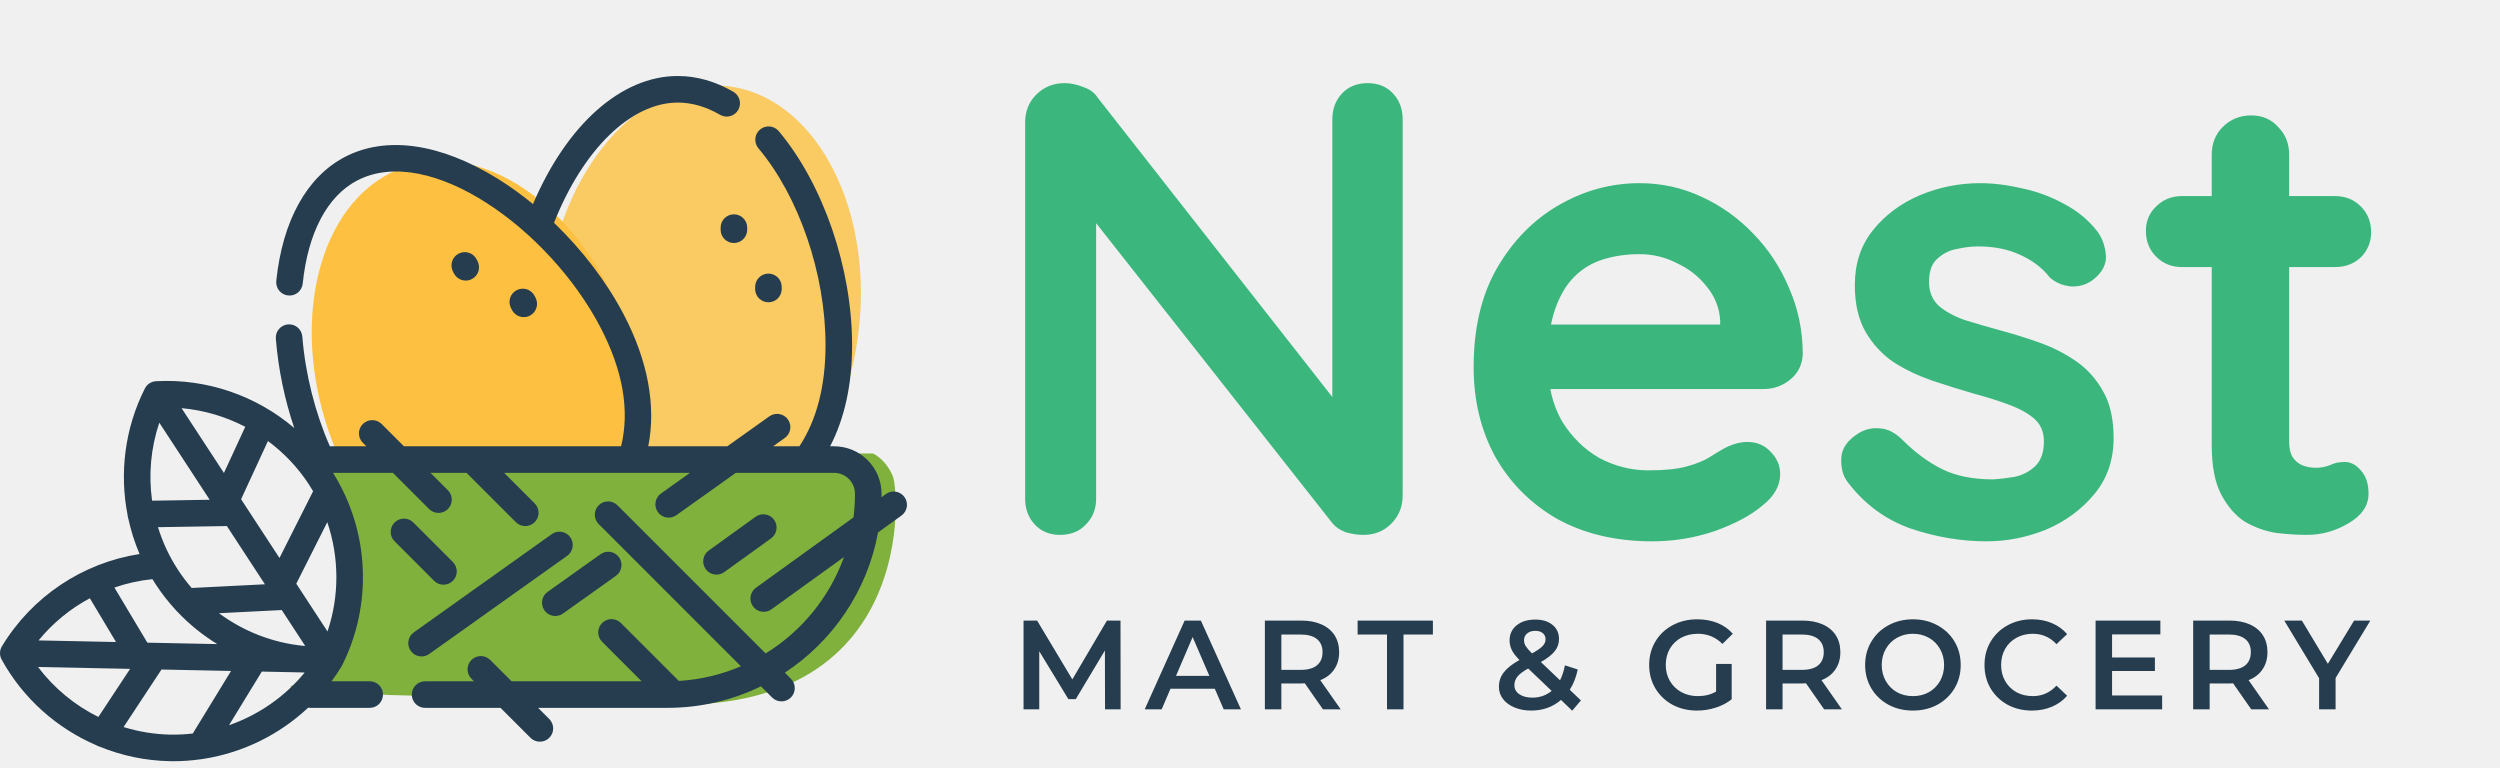
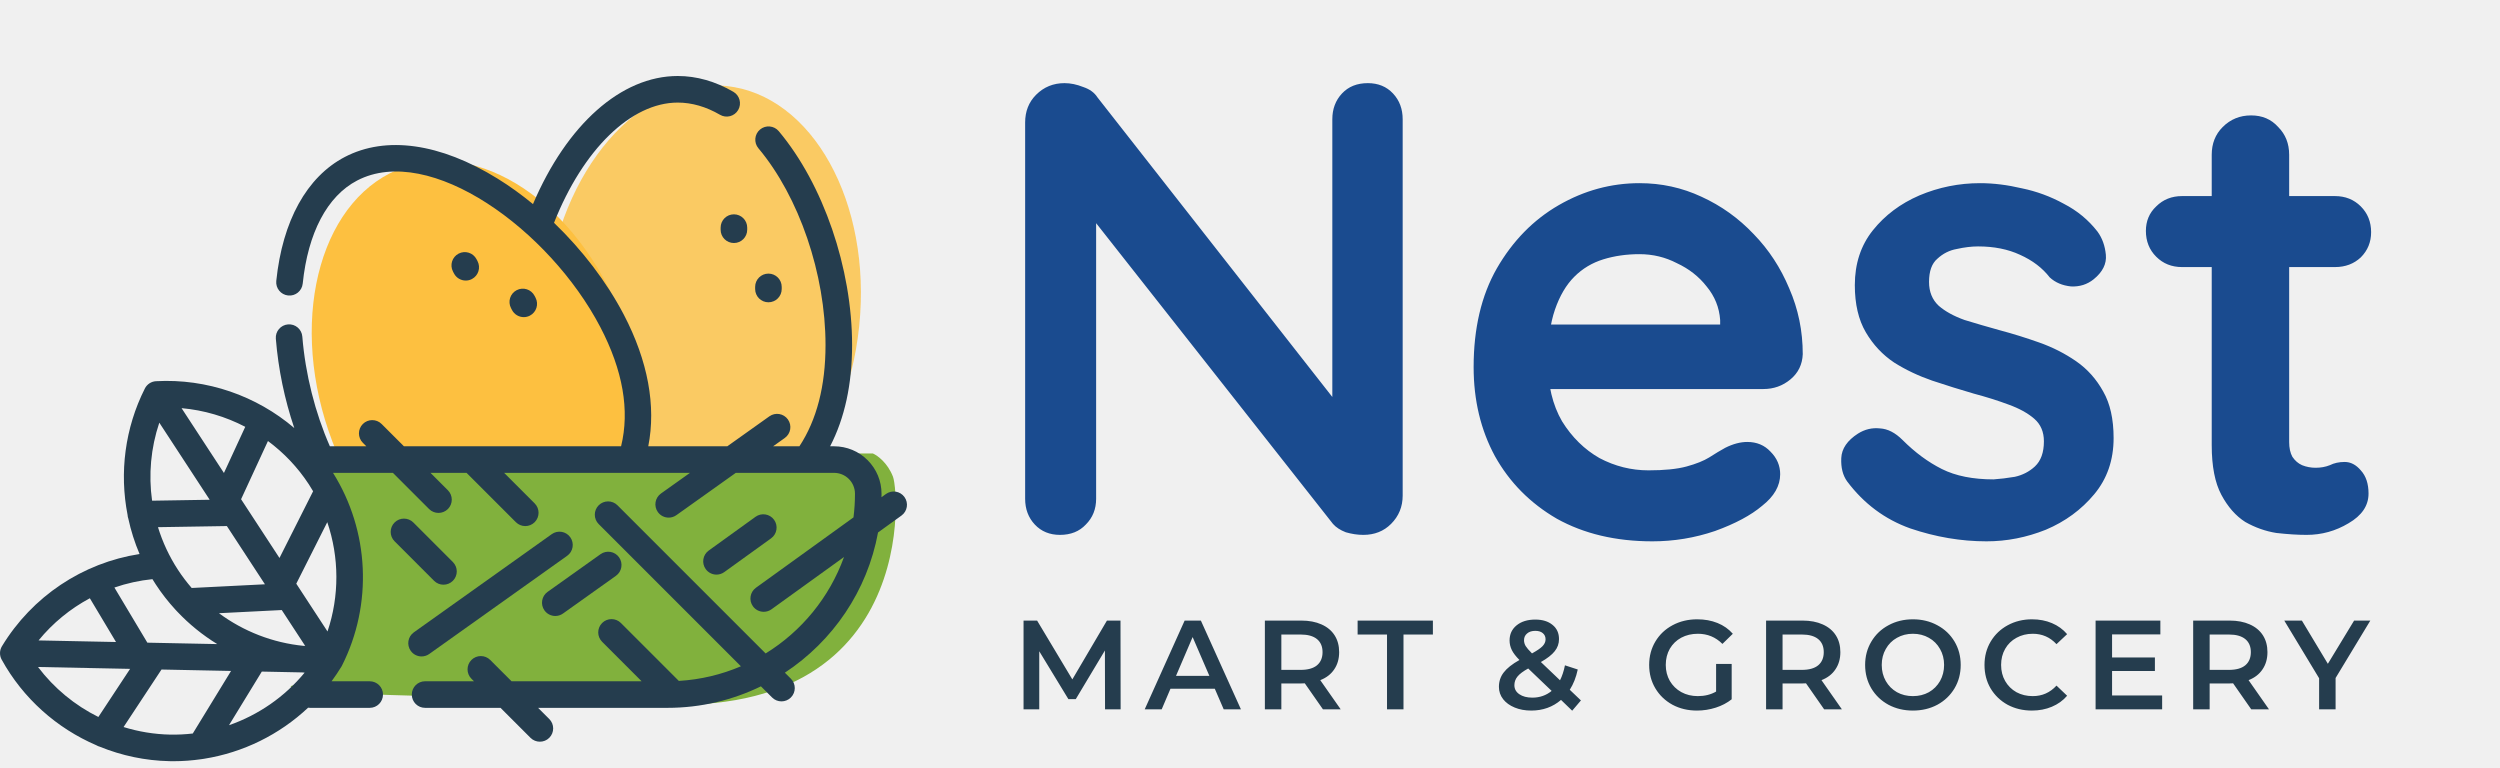
<svg xmlns="http://www.w3.org/2000/svg" width="215" height="66" viewBox="0 0 215 66" fill="none">
  <g clip-path="url(#clip0)">
    <ellipse opacity="0.8" cx="60.443" cy="26.667" rx="13.519" ry="19.377" transform="rotate(5.91321 60.4431 26.6666)" fill="#FDC040" />
    <ellipse cx="41.055" cy="32.706" rx="13.519" ry="19.377" transform="rotate(-18.8509 41.0546 32.7057)" fill="#FDC040" />
    <path d="M27 39H75.071C75.455 39.167 76.337 39.8 76.797 41C77.373 42.5 79 64.5 51.5 60C29.862 60 24.813 59.333 25.005 59C29 58 29.5 54 30 51C30.5 48 27 39 27 39Z" fill="#81B13D" />
    <path d="M63.117 18.432C62.486 18.432 61.974 18.944 61.974 19.575V19.757C61.974 20.389 62.486 20.9 63.117 20.9C63.748 20.9 64.26 20.389 64.26 19.757V19.575C64.26 18.944 63.748 18.432 63.117 18.432Z" fill="#253D4E" />
    <path d="M66.085 23.53C65.454 23.53 64.942 24.041 64.942 24.672V24.855C64.942 25.486 65.454 25.997 66.085 25.997C66.716 25.997 67.227 25.486 67.227 24.855V24.672C67.227 24.041 66.716 23.53 66.085 23.53Z" fill="#253D4E" />
    <path d="M41.067 22.457L40.982 22.295C40.69 21.735 40 21.518 39.441 21.811C38.881 22.103 38.665 22.793 38.957 23.352L39.041 23.514C39.245 23.905 39.643 24.128 40.055 24.128C40.233 24.128 40.414 24.087 40.583 23.998C41.142 23.706 41.359 23.016 41.067 22.457Z" fill="#253D4E" />
    <path d="M46.057 25.602L45.972 25.44C45.68 24.88 44.99 24.663 44.431 24.956C43.871 25.248 43.655 25.938 43.947 26.497L44.031 26.659C44.235 27.05 44.633 27.273 45.045 27.273C45.223 27.273 45.404 27.232 45.573 27.143C46.132 26.851 46.349 26.161 46.057 25.602Z" fill="#253D4E" />
    <path d="M38.947 48.334L35.549 44.935C35.103 44.489 34.379 44.489 33.933 44.935C33.487 45.381 33.487 46.105 33.933 46.551L37.331 49.95C37.555 50.173 37.847 50.284 38.139 50.284C38.432 50.284 38.724 50.173 38.947 49.95C39.394 49.503 39.394 48.78 38.947 48.334Z" fill="#253D4E" />
    <path d="M49.045 46.205C48.68 45.691 47.966 45.57 47.452 45.936L35.591 54.381C35.077 54.746 34.957 55.46 35.323 55.974C35.546 56.287 35.898 56.454 36.255 56.454C36.484 56.454 36.715 56.385 36.916 56.242L48.777 47.798C49.291 47.432 49.411 46.719 49.045 46.205Z" fill="#253D4E" />
    <path d="M53.239 47.928C52.873 47.414 52.16 47.294 51.645 47.66L47.092 50.901C46.578 51.267 46.458 51.981 46.824 52.495C47.047 52.808 47.399 52.975 47.756 52.975C47.985 52.975 48.217 52.906 48.418 52.763L52.97 49.521C53.484 49.156 53.604 48.442 53.239 47.928Z" fill="#253D4E" />
    <path d="M77.784 42.744C77.415 42.232 76.701 42.116 76.189 42.485L75.808 42.76C75.81 42.662 75.812 42.564 75.812 42.466C75.812 41.376 75.388 40.35 74.616 39.575C73.844 38.805 72.818 38.381 71.728 38.381H71.39C72.644 35.958 73.28 33.041 73.28 29.673C73.28 23.068 70.805 15.848 66.973 11.28C66.567 10.797 65.847 10.734 65.363 11.139C64.88 11.545 64.817 12.266 65.222 12.749C68.729 16.93 70.995 23.573 70.995 29.673C70.995 33.188 70.24 36.114 68.749 38.381H66.487L67.492 37.666C68.007 37.3 68.126 36.586 67.76 36.072C67.395 35.558 66.682 35.438 66.167 35.804L62.547 38.381H55.751C56.436 34.912 55.722 31.036 53.653 27.071C52.171 24.234 50.067 21.488 47.646 19.162C50.139 12.856 54.265 8.822 58.286 8.822C59.5 8.822 60.724 9.175 61.922 9.872C62.468 10.189 63.167 10.004 63.484 9.458C63.801 8.913 63.616 8.213 63.071 7.896C61.519 6.994 59.909 6.536 58.286 6.536C53.422 6.536 48.745 10.716 45.837 17.552C44.846 16.737 43.82 15.995 42.774 15.35C37.852 12.31 33.191 11.654 29.65 13.502C26.385 15.209 24.293 18.993 23.76 24.158C23.695 24.786 24.151 25.347 24.779 25.412C25.408 25.478 25.968 25.02 26.033 24.393C26.484 20.016 28.145 16.867 30.708 15.528C36.949 12.27 47.255 19.757 51.627 28.129C53.571 31.853 54.169 35.297 53.413 38.381H40.602C40.599 38.381 40.596 38.381 40.593 38.381H34.738L32.82 36.464C32.374 36.018 31.65 36.018 31.204 36.464C30.758 36.91 30.758 37.633 31.204 38.08L31.506 38.381H28.369C27.096 35.489 26.259 32.167 26 28.945C25.95 28.316 25.399 27.846 24.77 27.898C24.141 27.948 23.672 28.499 23.722 29.128C23.933 31.747 24.474 34.352 25.308 36.811C22.051 34.036 17.798 32.545 13.418 32.783C13.01 32.805 12.645 33.044 12.46 33.408C10.742 36.811 10.259 40.651 10.972 44.288C10.978 44.398 11 44.504 11.036 44.603C11.26 45.641 11.583 46.66 12.002 47.646C7.111 48.405 2.769 51.287 0.165 55.581C-0.046 55.931 -0.055 56.367 0.142 56.725C1.983 60.066 4.885 62.633 8.294 64.096C8.385 64.149 8.48 64.19 8.578 64.216C10.461 64.983 12.491 65.417 14.579 65.46C14.693 65.463 14.807 65.464 14.921 65.464C15.733 65.464 16.539 65.402 17.332 65.287C17.407 65.282 17.481 65.273 17.553 65.254C20.911 64.72 24.033 63.178 26.498 60.861C26.554 60.869 26.611 60.875 26.669 60.875H31.796C32.427 60.875 32.938 60.364 32.938 59.732C32.938 59.101 32.427 58.59 31.796 58.59H28.515C28.815 58.183 29.099 57.763 29.364 57.326C29.372 57.313 29.378 57.299 29.386 57.285C29.393 57.273 29.401 57.262 29.407 57.249C32.069 51.977 31.767 45.653 28.64 40.666H33.791L36.902 43.777C37.125 44 37.417 44.111 37.71 44.111C38.002 44.111 38.294 44 38.518 43.777C38.964 43.331 38.964 42.607 38.518 42.161L37.023 40.666H40.124L44.366 44.908C44.589 45.131 44.882 45.243 45.174 45.243C45.466 45.243 45.759 45.131 45.982 44.908C46.428 44.462 46.428 43.738 45.982 43.292L43.356 40.666H54.271C54.272 40.666 54.273 40.667 54.275 40.667C54.276 40.667 54.277 40.666 54.278 40.666H59.338L56.843 42.442C56.329 42.808 56.209 43.522 56.575 44.036C56.798 44.349 57.15 44.516 57.507 44.516C57.736 44.516 57.968 44.447 58.169 44.304L63.278 40.666H69.345C69.345 40.666 69.346 40.666 69.347 40.666C69.348 40.666 69.348 40.666 69.349 40.666H71.729C72.209 40.666 72.662 40.853 73.001 41.191C73.341 41.532 73.528 41.985 73.528 42.465C73.528 43.153 73.484 43.831 73.4 44.496L65.011 50.546C64.499 50.915 64.383 51.629 64.752 52.141C64.976 52.451 65.325 52.615 65.68 52.615C65.912 52.615 66.145 52.545 66.347 52.4L72.584 47.903C71.338 51.37 68.936 54.29 65.845 56.197L53.103 43.455C52.657 43.009 51.934 43.009 51.487 43.455C51.041 43.902 51.041 44.625 51.487 45.071L63.717 57.301C62.061 58.009 60.264 58.446 58.38 58.559L53.398 53.578C52.952 53.132 52.229 53.132 51.783 53.578C51.336 54.024 51.336 54.748 51.783 55.194L55.178 58.589H43.993L42.159 56.756C41.713 56.31 40.99 56.31 40.544 56.756C40.097 57.203 40.097 57.926 40.544 58.372L40.761 58.589H36.556C35.925 58.589 35.414 59.101 35.414 59.732C35.414 60.363 35.925 60.875 36.556 60.875H43.045L45.622 63.452C45.845 63.675 46.138 63.786 46.43 63.786C46.722 63.786 47.015 63.675 47.238 63.452C47.684 63.005 47.684 62.282 47.238 61.836L46.277 60.875H57.401C60.282 60.875 63.01 60.209 65.44 59.025L66.4 59.984C66.623 60.208 66.916 60.319 67.208 60.319C67.5 60.319 67.793 60.208 68.016 59.984C68.462 59.538 68.462 58.815 68.016 58.368L67.499 57.851C71.618 55.139 74.589 50.82 75.511 45.792L77.526 44.339C78.037 43.97 78.153 43.256 77.784 42.744ZM26.56 41.651C26.688 41.847 26.809 42.047 26.927 42.248L24.035 47.986L20.733 42.933L23.044 37.928C24.409 38.939 25.606 40.192 26.56 41.651ZM22.784 50.249L16.485 50.566C16.06 50.076 15.665 49.556 15.306 49.006C14.554 47.856 13.981 46.62 13.586 45.337L19.511 45.241L22.784 50.249ZM21.091 36.706L19.258 40.676L15.614 35.101C17.541 35.272 19.401 35.825 21.091 36.706ZM13.7 36.35L18.033 42.979L13.079 43.06C12.765 40.823 12.969 38.522 13.7 36.35ZM13.11 49.807C13.202 49.958 13.296 50.108 13.393 50.256C13.9 51.033 14.468 51.758 15.086 52.43C15.131 52.489 15.182 52.543 15.237 52.592C16.263 53.679 17.424 54.619 18.684 55.392L12.673 55.269L9.839 50.528C10.888 50.166 11.985 49.922 13.11 49.807ZM7.727 51.449L9.977 55.213L3.316 55.076C4.543 53.577 6.045 52.348 7.727 51.449ZM8.46 61.66C6.436 60.656 4.651 59.19 3.27 57.361L11.188 57.523L8.46 61.66ZM16.579 63.082C15.935 63.156 15.283 63.189 14.625 63.176C13.252 63.147 11.908 62.923 10.627 62.525L13.889 57.579L19.87 57.702L16.579 63.082ZM19.694 62.368L22.516 57.756L25.985 57.828C26.056 57.834 26.127 57.839 26.199 57.845C24.48 59.932 22.218 61.491 19.694 62.368ZM26.118 55.545C23.467 55.285 20.947 54.302 18.83 52.736L24.231 52.464L26.246 55.548L26.118 55.545ZM28.166 54.307L25.48 50.197L28.146 44.907C29.177 47.936 29.195 51.25 28.166 54.307Z" fill="#253D4E" />
    <path d="M66.571 44.703C66.202 44.191 65.488 44.075 64.976 44.444L60.95 47.347C60.438 47.717 60.322 48.431 60.691 48.943C60.915 49.252 61.264 49.417 61.619 49.417C61.851 49.417 62.084 49.347 62.286 49.201L66.313 46.298C66.825 45.929 66.94 45.215 66.571 44.703Z" fill="#253D4E" />
  </g>
  <path d="M95.033 61L95.022 55.942L92.515 60.128H91.883L89.376 56.008V61H88.025V53.37H89.191L92.221 58.428L95.197 53.37H96.363L96.374 61H95.033ZM104.474 59.234H100.659L99.906 61H98.446L101.879 53.37H103.275L106.719 61H105.237L104.474 59.234ZM104.005 58.122L102.566 54.787L101.138 58.122H104.005ZM113.772 61L112.213 58.766C112.147 58.773 112.049 58.776 111.919 58.776H110.196V61H108.779V53.37H111.919C112.58 53.37 113.154 53.479 113.641 53.697C114.135 53.915 114.513 54.227 114.774 54.634C115.036 55.041 115.167 55.525 115.167 56.084C115.167 56.658 115.025 57.152 114.742 57.566C114.465 57.981 114.066 58.289 113.543 58.493L115.298 61H113.772ZM113.739 56.084C113.739 55.597 113.579 55.223 113.259 54.961C112.939 54.7 112.471 54.569 111.853 54.569H110.196V57.61H111.853C112.471 57.61 112.939 57.479 113.259 57.218C113.579 56.949 113.739 56.571 113.739 56.084ZM119.283 54.569H116.755V53.37H123.229V54.569H120.7V61H119.283V54.569ZM135.208 61.12L134.248 60.193C133.536 60.804 132.682 61.109 131.687 61.109C131.156 61.109 130.68 61.022 130.259 60.847C129.837 60.673 129.507 60.433 129.267 60.128C129.027 59.816 128.907 59.463 128.907 59.071C128.907 58.598 129.045 58.184 129.322 57.828C129.598 57.465 130.048 57.109 130.673 56.76C130.368 56.455 130.15 56.171 130.019 55.91C129.888 55.641 129.823 55.365 129.823 55.081C129.823 54.544 130.023 54.111 130.422 53.784C130.829 53.45 131.367 53.283 132.036 53.283C132.653 53.283 133.147 53.435 133.518 53.741C133.889 54.038 134.074 54.446 134.074 54.961C134.074 55.354 133.95 55.703 133.703 56.008C133.464 56.313 133.068 56.622 132.515 56.934L134.161 58.504C134.343 58.148 134.485 57.719 134.586 57.218L135.687 57.577C135.542 58.253 135.313 58.834 135 59.321L135.96 60.237L135.208 61.12ZM132.036 54.253C131.738 54.253 131.502 54.329 131.327 54.482C131.153 54.627 131.066 54.82 131.066 55.059C131.066 55.234 131.113 55.401 131.207 55.561C131.302 55.714 131.483 55.924 131.752 56.193C132.188 55.953 132.49 55.746 132.657 55.572C132.831 55.39 132.919 55.194 132.919 54.983C132.919 54.758 132.839 54.58 132.679 54.449C132.526 54.318 132.312 54.253 132.036 54.253ZM131.785 59.997C132.417 59.997 132.969 59.805 133.442 59.419L131.425 57.49C130.989 57.73 130.68 57.962 130.499 58.188C130.324 58.406 130.237 58.653 130.237 58.929C130.237 59.249 130.379 59.507 130.662 59.703C130.946 59.899 131.32 59.997 131.785 59.997ZM147.584 57.098H148.924V60.139C148.532 60.451 148.074 60.691 147.551 60.858C147.028 61.025 146.49 61.109 145.938 61.109C145.16 61.109 144.459 60.942 143.834 60.608C143.209 60.266 142.719 59.797 142.363 59.202C142.006 58.606 141.828 57.934 141.828 57.185C141.828 56.437 142.006 55.764 142.363 55.169C142.719 54.573 143.209 54.108 143.834 53.773C144.466 53.432 145.175 53.261 145.96 53.261C146.599 53.261 147.18 53.366 147.704 53.577C148.227 53.788 148.666 54.097 149.022 54.504L148.129 55.376C147.547 54.794 146.846 54.504 146.025 54.504C145.487 54.504 145.008 54.616 144.586 54.842C144.172 55.067 143.845 55.383 143.605 55.79C143.373 56.197 143.256 56.662 143.256 57.185C143.256 57.694 143.373 58.151 143.605 58.558C143.845 58.965 144.172 59.285 144.586 59.518C145.008 59.75 145.484 59.866 146.014 59.866C146.61 59.866 147.133 59.736 147.584 59.474V57.098ZM156.875 61L155.317 58.766C155.251 58.773 155.153 58.776 155.022 58.776H153.3V61H151.883V53.37H155.022C155.684 53.37 156.258 53.479 156.745 53.697C157.239 53.915 157.617 54.227 157.878 54.634C158.14 55.041 158.271 55.525 158.271 56.084C158.271 56.658 158.129 57.152 157.846 57.566C157.569 57.981 157.17 58.289 156.647 58.493L158.401 61H156.875ZM156.843 56.084C156.843 55.597 156.683 55.223 156.363 54.961C156.043 54.7 155.575 54.569 154.957 54.569H153.3V57.61H154.957C155.575 57.61 156.043 57.479 156.363 57.218C156.683 56.949 156.843 56.571 156.843 56.084ZM164.51 61.109C163.733 61.109 163.032 60.942 162.407 60.608C161.782 60.266 161.291 59.797 160.935 59.202C160.579 58.598 160.401 57.926 160.401 57.185C160.401 56.444 160.579 55.775 160.935 55.179C161.291 54.576 161.782 54.108 162.407 53.773C163.032 53.432 163.733 53.261 164.51 53.261C165.288 53.261 165.989 53.432 166.614 53.773C167.239 54.108 167.729 54.573 168.086 55.169C168.442 55.764 168.62 56.437 168.62 57.185C168.62 57.934 168.442 58.606 168.086 59.202C167.729 59.797 167.239 60.266 166.614 60.608C165.989 60.942 165.288 61.109 164.51 61.109ZM164.51 59.866C165.019 59.866 165.477 59.754 165.884 59.529C166.291 59.296 166.61 58.976 166.843 58.569C167.075 58.155 167.192 57.694 167.192 57.185C167.192 56.676 167.075 56.218 166.843 55.812C166.61 55.397 166.291 55.078 165.884 54.852C165.477 54.62 165.019 54.504 164.51 54.504C164.002 54.504 163.544 54.62 163.137 54.852C162.73 55.078 162.41 55.397 162.178 55.812C161.945 56.218 161.829 56.676 161.829 57.185C161.829 57.694 161.945 58.155 162.178 58.569C162.41 58.976 162.73 59.296 163.137 59.529C163.544 59.754 164.002 59.866 164.51 59.866ZM174.743 61.109C173.973 61.109 173.275 60.942 172.65 60.608C172.033 60.266 171.546 59.797 171.19 59.202C170.841 58.606 170.667 57.934 170.667 57.185C170.667 56.437 170.845 55.764 171.201 55.169C171.557 54.573 172.044 54.108 172.661 53.773C173.286 53.432 173.984 53.261 174.754 53.261C175.379 53.261 175.949 53.37 176.465 53.588C176.981 53.806 177.417 54.122 177.773 54.536L176.858 55.397C176.306 54.801 175.626 54.504 174.82 54.504C174.296 54.504 173.828 54.62 173.413 54.852C172.999 55.078 172.676 55.394 172.443 55.801C172.211 56.208 172.095 56.669 172.095 57.185C172.095 57.701 172.211 58.162 172.443 58.569C172.676 58.976 172.999 59.296 173.413 59.529C173.828 59.754 174.296 59.866 174.82 59.866C175.626 59.866 176.306 59.565 176.858 58.962L177.773 59.834C177.417 60.248 176.978 60.564 176.455 60.782C175.939 61 175.368 61.109 174.743 61.109ZM185.944 59.812V61H180.221V53.37H185.791V54.558H181.638V56.542H185.322V57.708H181.638V59.812H185.944ZM193.605 61L192.047 58.766C191.981 58.773 191.883 58.776 191.752 58.776H190.03V61H188.613V53.37H191.752C192.414 53.37 192.988 53.479 193.475 53.697C193.969 53.915 194.347 54.227 194.608 54.634C194.87 55.041 195.001 55.525 195.001 56.084C195.001 56.658 194.859 57.152 194.576 57.566C194.299 57.981 193.9 58.289 193.377 58.493L195.131 61H193.605ZM193.573 56.084C193.573 55.597 193.413 55.223 193.093 54.961C192.773 54.7 192.305 54.569 191.687 54.569H190.03V57.61H191.687C192.305 57.61 192.773 57.479 193.093 57.218C193.413 56.949 193.573 56.571 193.573 56.084ZM200.861 58.308V61H199.444V58.33L196.447 53.37H197.962L200.196 57.087L202.453 53.37H203.848L200.861 58.308Z" fill="#253D4E" />
-   <path d="M117.633 7.15C118.521 7.15 119.243 7.446 119.798 8.038C120.353 8.63 120.63 9.37 120.63 10.258V42.614C120.63 43.577 120.297 44.391 119.631 45.056C119.002 45.685 118.207 46 117.245 46C116.764 46 116.264 45.926 115.746 45.778C115.265 45.593 114.895 45.352 114.636 45.056L92.825 17.362L94.267 16.474V42.892C94.267 43.78 93.972 44.52 93.379 45.112C92.825 45.704 92.085 46 91.159 46C90.272 46 89.55 45.704 88.995 45.112C88.44 44.52 88.162 43.78 88.162 42.892V10.536C88.162 9.573 88.477 8.778 89.106 8.149C89.772 7.483 90.586 7.15 91.548 7.15C92.066 7.15 92.603 7.261 93.157 7.483C93.713 7.668 94.12 7.964 94.379 8.371L115.524 35.344L114.58 36.01V10.258C114.58 9.37 114.858 8.63 115.413 8.038C115.968 7.446 116.708 7.15 117.633 7.15ZM142.106 46.555C138.961 46.555 136.223 45.907 133.892 44.612C131.598 43.281 129.822 41.486 128.564 39.229C127.343 36.972 126.732 34.419 126.732 31.57C126.732 28.24 127.398 25.41 128.73 23.078C130.099 20.71 131.875 18.898 134.058 17.64C136.241 16.381 138.554 15.752 140.996 15.752C142.883 15.752 144.659 16.141 146.324 16.918C148.026 17.695 149.524 18.768 150.819 20.137C152.114 21.469 153.132 23.023 153.872 24.799C154.649 26.575 155.037 28.462 155.037 30.46C155 31.348 154.649 32.069 153.983 32.624C153.317 33.179 152.54 33.457 151.652 33.457H130.451L128.786 27.907H149.154L147.933 29.017V27.518C147.859 26.445 147.471 25.483 146.768 24.633C146.102 23.782 145.251 23.116 144.215 22.634C143.216 22.116 142.143 21.858 140.996 21.858C139.886 21.858 138.85 22.006 137.888 22.302C136.926 22.598 136.093 23.097 135.39 23.8C134.687 24.503 134.132 25.447 133.725 26.631C133.318 27.814 133.115 29.313 133.115 31.126C133.115 33.124 133.522 34.826 134.336 36.232C135.187 37.601 136.26 38.656 137.555 39.395C138.887 40.099 140.293 40.45 141.773 40.45C143.142 40.45 144.233 40.339 145.047 40.117C145.861 39.895 146.509 39.636 146.99 39.34C147.508 39.007 147.97 38.73 148.377 38.508C149.043 38.175 149.672 38.008 150.264 38.008C151.078 38.008 151.744 38.285 152.262 38.84C152.817 39.395 153.095 40.043 153.095 40.783C153.095 41.782 152.577 42.688 151.541 43.502C150.579 44.316 149.228 45.038 147.489 45.667C145.75 46.259 143.956 46.555 142.106 46.555ZM158.849 41.394C158.479 40.876 158.312 40.209 158.349 39.395C158.386 38.581 158.867 37.879 159.792 37.286C160.384 36.916 161.013 36.769 161.679 36.843C162.345 36.88 162.993 37.212 163.622 37.842C164.695 38.914 165.823 39.747 167.007 40.339C168.191 40.931 169.671 41.227 171.447 41.227C172.002 41.19 172.613 41.116 173.279 41.005C173.945 40.857 174.518 40.561 174.999 40.117C175.517 39.636 175.776 38.914 175.776 37.953C175.776 37.139 175.499 36.491 174.944 36.01C174.389 35.529 173.649 35.122 172.724 34.789C171.836 34.456 170.837 34.142 169.727 33.846C168.58 33.513 167.396 33.142 166.175 32.736C164.991 32.328 163.899 31.811 162.9 31.181C161.901 30.515 161.087 29.646 160.458 28.573C159.829 27.5 159.515 26.149 159.515 24.521C159.515 22.672 160.033 21.099 161.069 19.804C162.105 18.509 163.437 17.51 165.065 16.807C166.73 16.104 168.469 15.752 170.282 15.752C171.429 15.752 172.631 15.9 173.889 16.197C175.147 16.456 176.35 16.899 177.497 17.529C178.644 18.12 179.606 18.916 180.383 19.915C180.79 20.47 181.03 21.136 181.104 21.913C181.178 22.69 180.827 23.393 180.05 24.022C179.495 24.466 178.847 24.669 178.107 24.633C177.367 24.558 176.757 24.299 176.276 23.855C175.647 23.041 174.796 22.394 173.723 21.913C172.687 21.432 171.484 21.192 170.115 21.192C169.56 21.192 168.95 21.265 168.284 21.413C167.655 21.524 167.1 21.802 166.619 22.246C166.138 22.653 165.897 23.319 165.897 24.244C165.897 25.095 166.175 25.779 166.73 26.297C167.285 26.779 168.025 27.186 168.95 27.518C169.912 27.814 170.929 28.11 172.002 28.407C173.112 28.703 174.241 29.054 175.388 29.461C176.535 29.868 177.589 30.404 178.551 31.07C179.513 31.736 180.29 32.606 180.882 33.679C181.474 34.715 181.77 36.047 181.77 37.675C181.77 39.562 181.215 41.172 180.105 42.504C178.995 43.836 177.608 44.853 175.943 45.556C174.278 46.222 172.576 46.555 170.837 46.555C168.654 46.555 166.471 46.185 164.288 45.445C162.105 44.668 160.292 43.318 158.849 41.394ZM187.655 16.863H200.808C201.696 16.863 202.436 17.159 203.028 17.75C203.62 18.343 203.916 19.082 203.916 19.971C203.916 20.822 203.62 21.543 203.028 22.135C202.436 22.69 201.696 22.968 200.808 22.968H187.655C186.767 22.968 186.027 22.672 185.435 22.079C184.843 21.488 184.547 20.747 184.547 19.86C184.547 19.009 184.843 18.305 185.435 17.75C186.027 17.159 186.767 16.863 187.655 16.863ZM193.593 9.925C194.555 9.925 195.332 10.258 195.924 10.924C196.553 11.553 196.868 12.348 196.868 13.31V38.008C196.868 38.526 196.96 38.952 197.145 39.285C197.367 39.617 197.645 39.858 197.978 40.006C198.348 40.154 198.736 40.228 199.143 40.228C199.587 40.228 199.994 40.154 200.364 40.006C200.734 39.821 201.16 39.728 201.641 39.728C202.159 39.728 202.621 39.969 203.028 40.45C203.472 40.931 203.694 41.597 203.694 42.448C203.694 43.484 203.121 44.335 201.974 45.001C200.864 45.667 199.661 46 198.366 46C197.589 46 196.72 45.944 195.758 45.834C194.833 45.685 193.945 45.371 193.094 44.89C192.28 44.372 191.595 43.595 191.04 42.559C190.485 41.523 190.208 40.099 190.208 38.285V13.31C190.208 12.348 190.522 11.553 191.151 10.924C191.817 10.258 192.631 9.925 193.593 9.925Z" fill="#3BB77E" />
+   <path d="M117.633 7.15C118.521 7.15 119.243 7.446 119.798 8.038C120.353 8.63 120.63 9.37 120.63 10.258V42.614C120.63 43.577 120.297 44.391 119.631 45.056C119.002 45.685 118.207 46 117.245 46C116.764 46 116.264 45.926 115.746 45.778C115.265 45.593 114.895 45.352 114.636 45.056L92.825 17.362L94.267 16.474V42.892C94.267 43.78 93.972 44.52 93.379 45.112C92.825 45.704 92.085 46 91.159 46C90.272 46 89.55 45.704 88.995 45.112C88.44 44.52 88.162 43.78 88.162 42.892V10.536C88.162 9.573 88.477 8.778 89.106 8.149C89.772 7.483 90.586 7.15 91.548 7.15C92.066 7.15 92.603 7.261 93.157 7.483C93.713 7.668 94.12 7.964 94.379 8.371L115.524 35.344L114.58 36.01V10.258C114.58 9.37 114.858 8.63 115.413 8.038C115.968 7.446 116.708 7.15 117.633 7.15ZM142.106 46.555C138.961 46.555 136.223 45.907 133.892 44.612C131.598 43.281 129.822 41.486 128.564 39.229C127.343 36.972 126.732 34.419 126.732 31.57C126.732 28.24 127.398 25.41 128.73 23.078C130.099 20.71 131.875 18.898 134.058 17.64C136.241 16.381 138.554 15.752 140.996 15.752C142.883 15.752 144.659 16.141 146.324 16.918C148.026 17.695 149.524 18.768 150.819 20.137C152.114 21.469 153.132 23.023 153.872 24.799C154.649 26.575 155.037 28.462 155.037 30.46C155 31.348 154.649 32.069 153.983 32.624C153.317 33.179 152.54 33.457 151.652 33.457H130.451L128.786 27.907H149.154L147.933 29.017V27.518C147.859 26.445 147.471 25.483 146.768 24.633C146.102 23.782 145.251 23.116 144.215 22.634C143.216 22.116 142.143 21.858 140.996 21.858C139.886 21.858 138.85 22.006 137.888 22.302C136.926 22.598 136.093 23.097 135.39 23.8C134.687 24.503 134.132 25.447 133.725 26.631C133.318 27.814 133.115 29.313 133.115 31.126C133.115 33.124 133.522 34.826 134.336 36.232C135.187 37.601 136.26 38.656 137.555 39.395C138.887 40.099 140.293 40.45 141.773 40.45C143.142 40.45 144.233 40.339 145.047 40.117C145.861 39.895 146.509 39.636 146.99 39.34C147.508 39.007 147.97 38.73 148.377 38.508C149.043 38.175 149.672 38.008 150.264 38.008C151.078 38.008 151.744 38.285 152.262 38.84C152.817 39.395 153.095 40.043 153.095 40.783C153.095 41.782 152.577 42.688 151.541 43.502C150.579 44.316 149.228 45.038 147.489 45.667C145.75 46.259 143.956 46.555 142.106 46.555ZM158.849 41.394C158.479 40.876 158.312 40.209 158.349 39.395C158.386 38.581 158.867 37.879 159.792 37.286C160.384 36.916 161.013 36.769 161.679 36.843C162.345 36.88 162.993 37.212 163.622 37.842C164.695 38.914 165.823 39.747 167.007 40.339C168.191 40.931 169.671 41.227 171.447 41.227C172.002 41.19 172.613 41.116 173.279 41.005C173.945 40.857 174.518 40.561 174.999 40.117C175.517 39.636 175.776 38.914 175.776 37.953C175.776 37.139 175.499 36.491 174.944 36.01C174.389 35.529 173.649 35.122 172.724 34.789C171.836 34.456 170.837 34.142 169.727 33.846C168.58 33.513 167.396 33.142 166.175 32.736C164.991 32.328 163.899 31.811 162.9 31.181C161.901 30.515 161.087 29.646 160.458 28.573C159.829 27.5 159.515 26.149 159.515 24.521C159.515 22.672 160.033 21.099 161.069 19.804C162.105 18.509 163.437 17.51 165.065 16.807C166.73 16.104 168.469 15.752 170.282 15.752C171.429 15.752 172.631 15.9 173.889 16.197C175.147 16.456 176.35 16.899 177.497 17.529C178.644 18.12 179.606 18.916 180.383 19.915C180.79 20.47 181.03 21.136 181.104 21.913C181.178 22.69 180.827 23.393 180.05 24.022C179.495 24.466 178.847 24.669 178.107 24.633C177.367 24.558 176.757 24.299 176.276 23.855C175.647 23.041 174.796 22.394 173.723 21.913C172.687 21.432 171.484 21.192 170.115 21.192C169.56 21.192 168.95 21.265 168.284 21.413C167.655 21.524 167.1 21.802 166.619 22.246C166.138 22.653 165.897 23.319 165.897 24.244C165.897 25.095 166.175 25.779 166.73 26.297C167.285 26.779 168.025 27.186 168.95 27.518C169.912 27.814 170.929 28.11 172.002 28.407C173.112 28.703 174.241 29.054 175.388 29.461C176.535 29.868 177.589 30.404 178.551 31.07C179.513 31.736 180.29 32.606 180.882 33.679C181.474 34.715 181.77 36.047 181.77 37.675C181.77 39.562 181.215 41.172 180.105 42.504C178.995 43.836 177.608 44.853 175.943 45.556C174.278 46.222 172.576 46.555 170.837 46.555C168.654 46.555 166.471 46.185 164.288 45.445C162.105 44.668 160.292 43.318 158.849 41.394ZM187.655 16.863H200.808C201.696 16.863 202.436 17.159 203.028 17.75C203.62 18.343 203.916 19.082 203.916 19.971C203.916 20.822 203.62 21.543 203.028 22.135C202.436 22.69 201.696 22.968 200.808 22.968H187.655C186.767 22.968 186.027 22.672 185.435 22.079C184.843 21.488 184.547 20.747 184.547 19.86C184.547 19.009 184.843 18.305 185.435 17.75C186.027 17.159 186.767 16.863 187.655 16.863ZM193.593 9.925C194.555 9.925 195.332 10.258 195.924 10.924C196.553 11.553 196.868 12.348 196.868 13.31V38.008C196.868 38.526 196.96 38.952 197.145 39.285C197.367 39.617 197.645 39.858 197.978 40.006C198.348 40.154 198.736 40.228 199.143 40.228C199.587 40.228 199.994 40.154 200.364 40.006C200.734 39.821 201.16 39.728 201.641 39.728C202.159 39.728 202.621 39.969 203.028 40.45C203.472 40.931 203.694 41.597 203.694 42.448C203.694 43.484 203.121 44.335 201.974 45.001C200.864 45.667 199.661 46 198.366 46C197.589 46 196.72 45.944 195.758 45.834C194.833 45.685 193.945 45.371 193.094 44.89C192.28 44.372 191.595 43.595 191.04 42.559C190.485 41.523 190.208 40.099 190.208 38.285V13.31C190.208 12.348 190.522 11.553 191.151 10.924C191.817 10.258 192.631 9.925 193.593 9.925Z" fill="#1a4b8f" />
  <defs>
    <clipPath id="clip0">
      <rect width="78" height="60" fill="white" transform="translate(0 6)" />
    </clipPath>
  </defs>
</svg>
